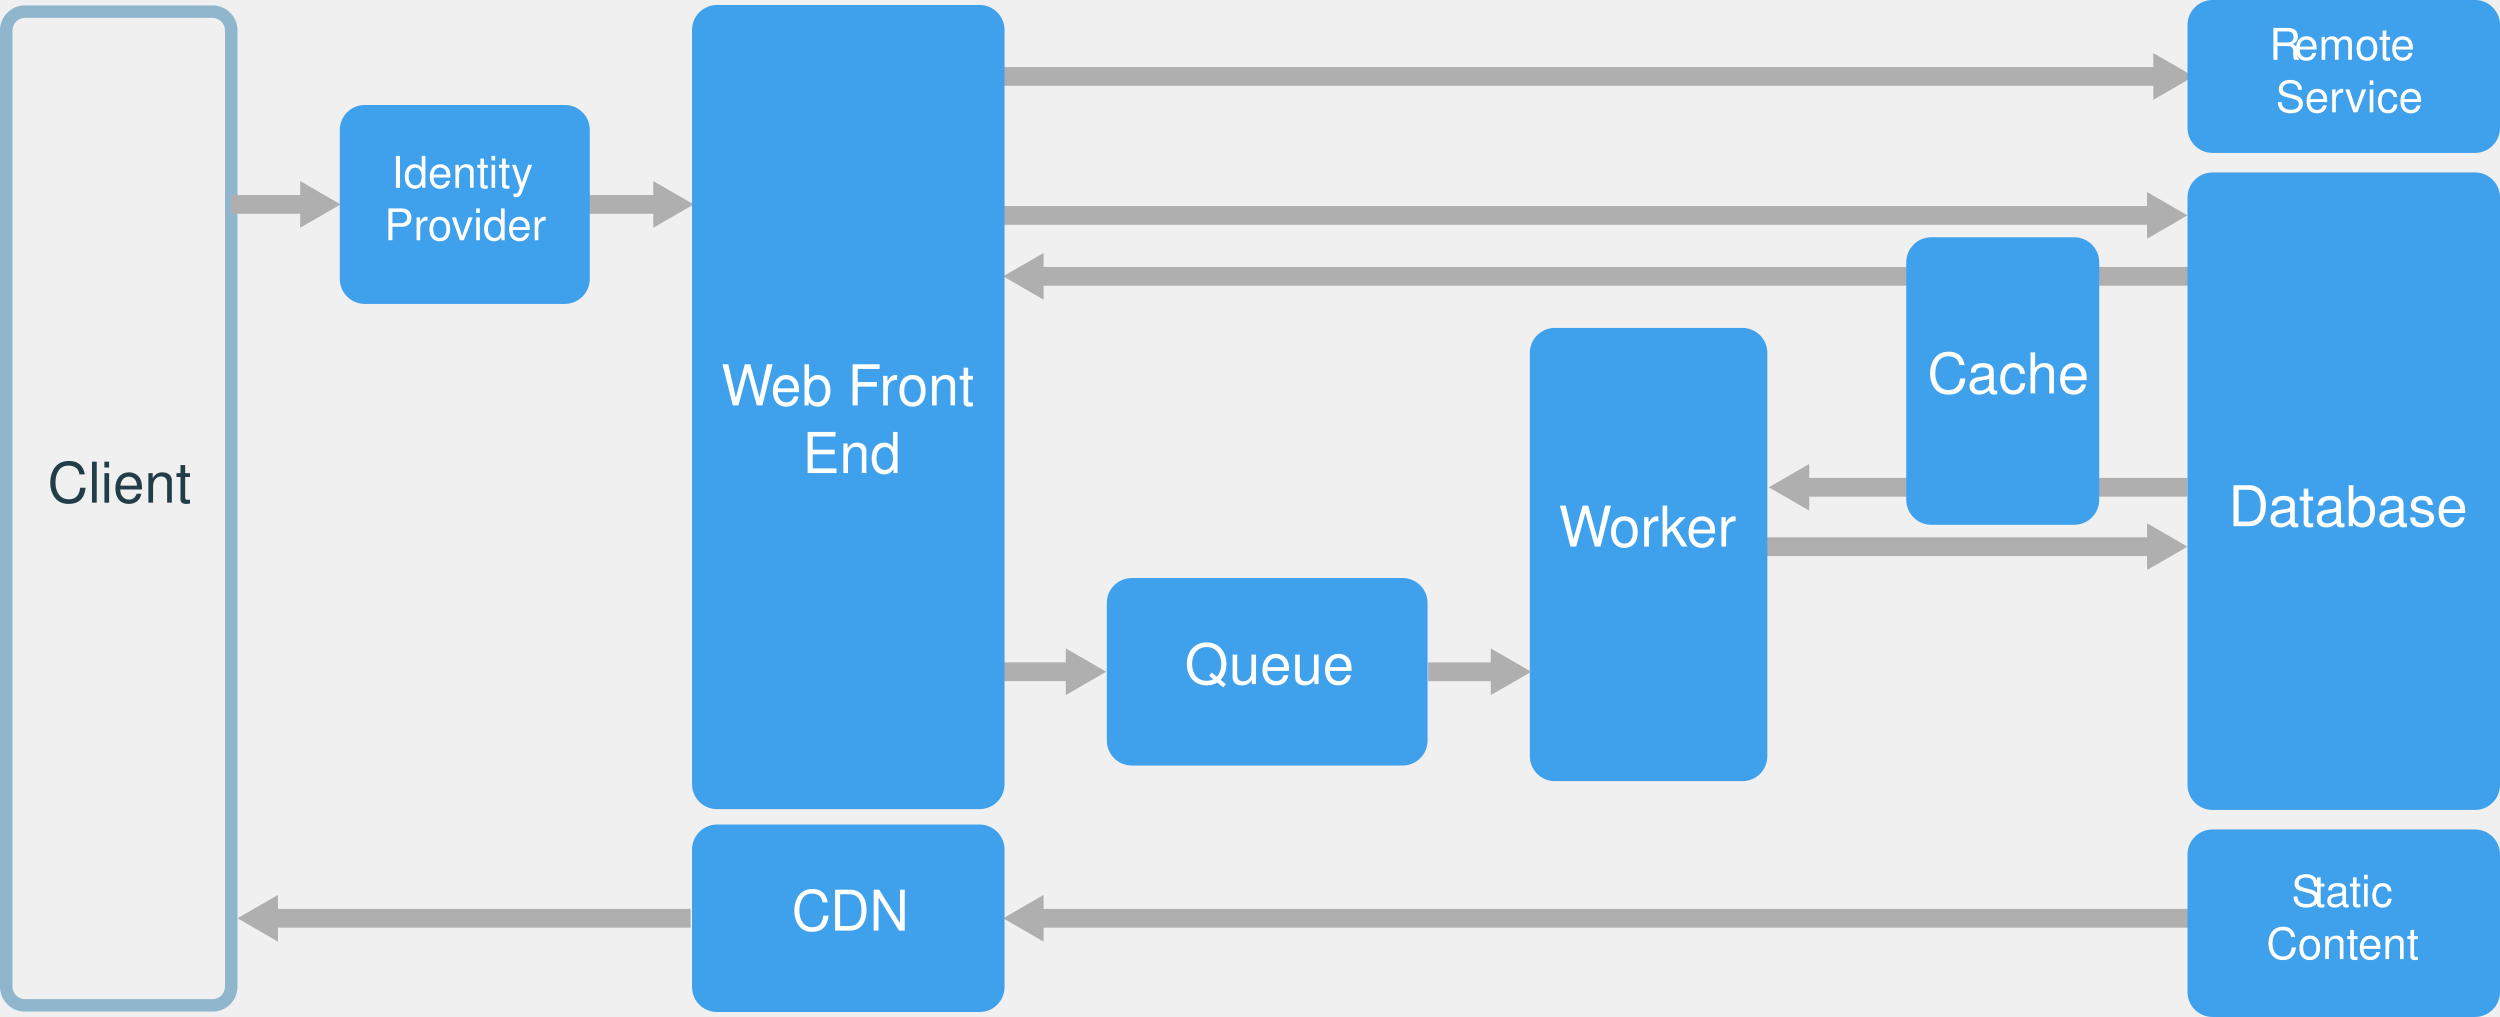
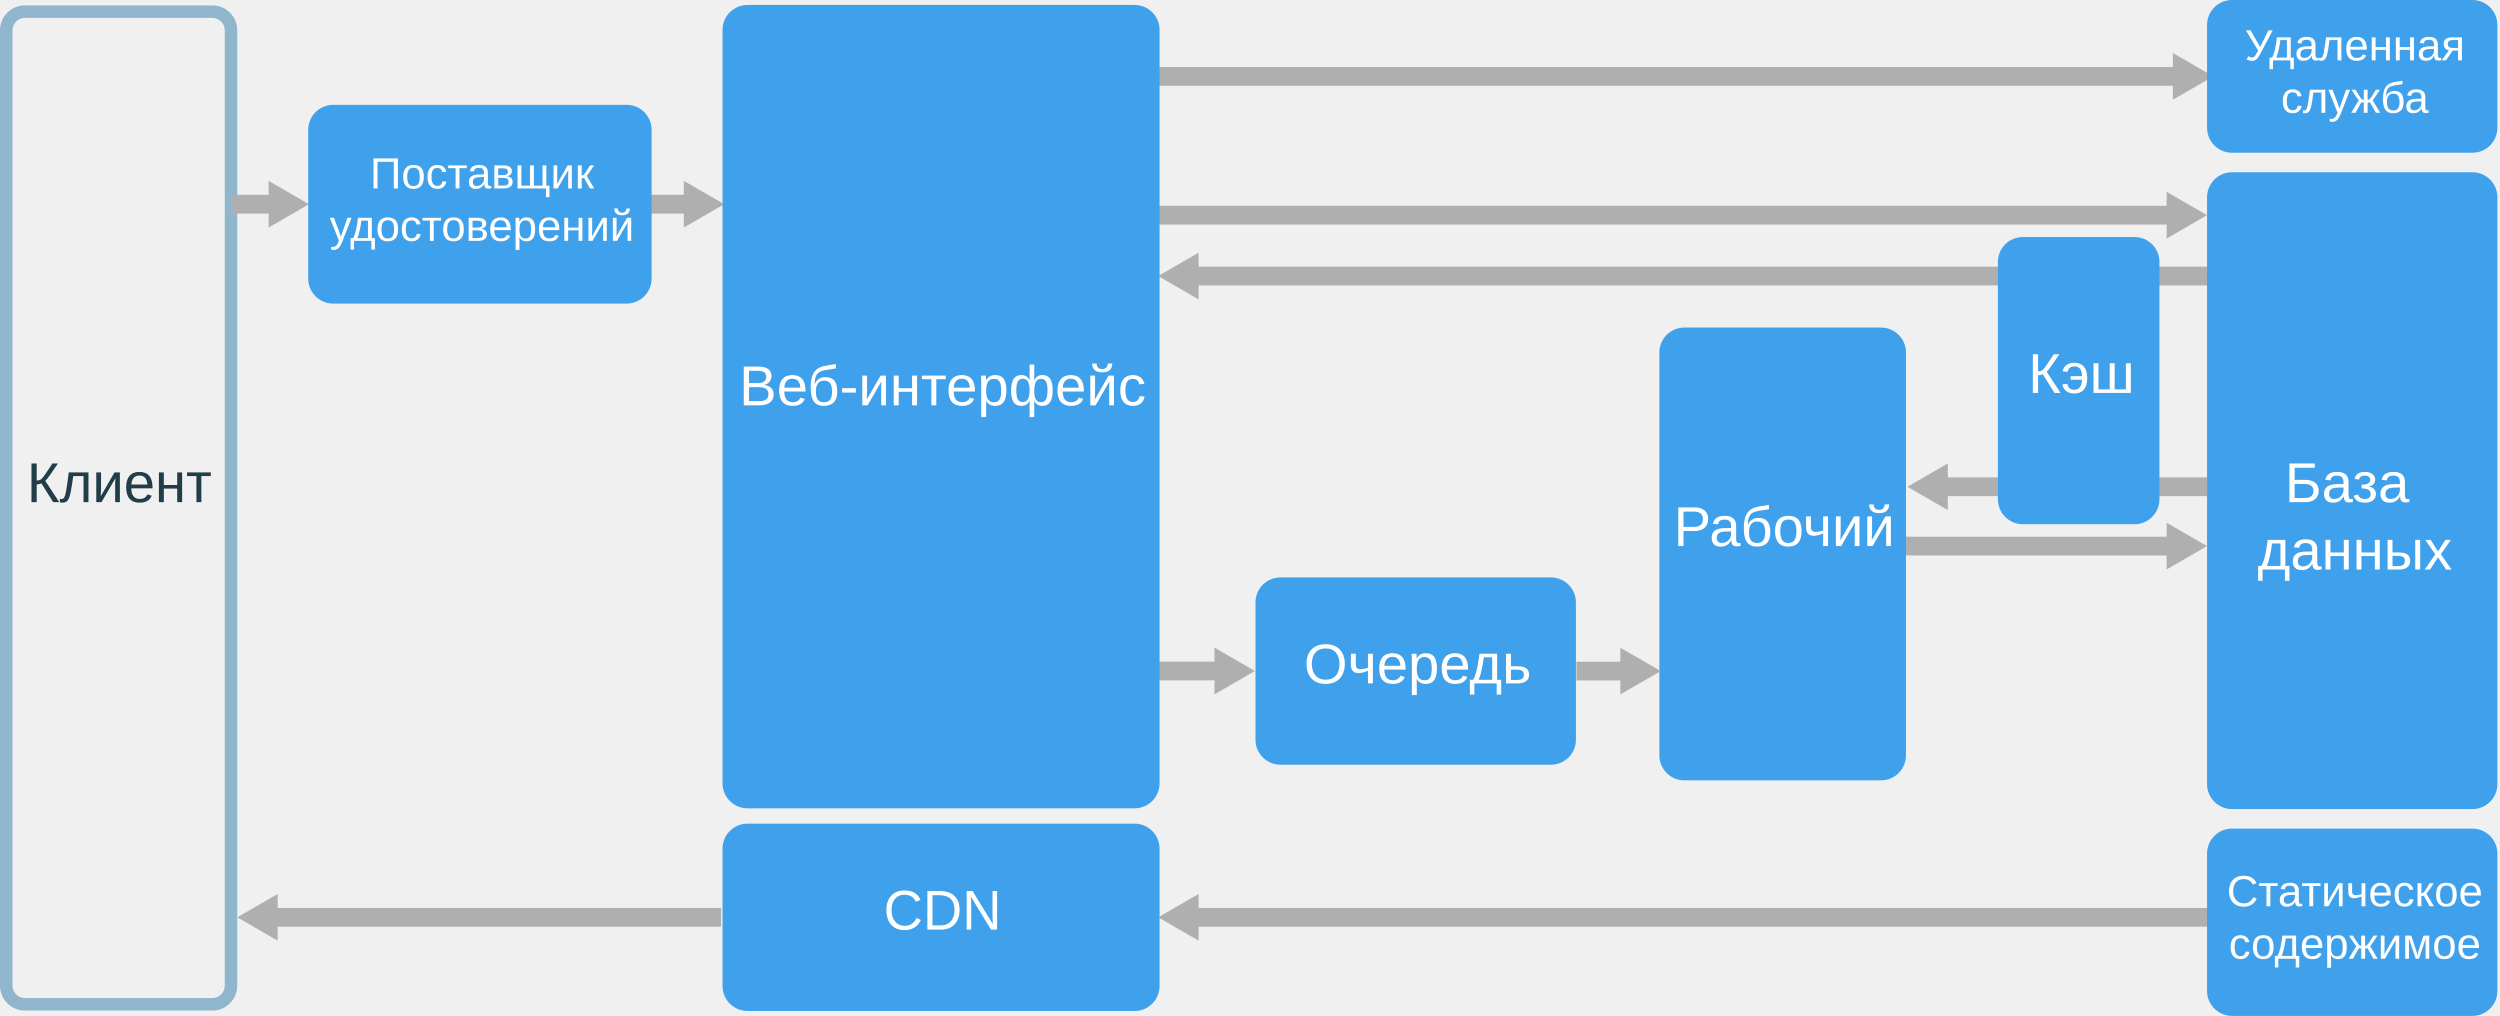
- <svg xmlns="http://www.w3.org/2000/svg" id="Layer_1" data-name="Layer 1" width="800" height="325.43" viewBox="0 0 800 325.43">
+ <svg xmlns="http://www.w3.org/2000/svg" viewBox="0 0 800.84 325.43">
  <defs>
-     <style>
- text{font-family:segoe-ui_normal,Segoe UI,Segoe,Segoe WP,Helvetica Neue,Helvetica,sans-serif;}.cls-1,.cls-3{fill:none;stroke:#afafaf;stroke-width:6px;}.cls-1{stroke-miterlimit:10;}.cls-2{fill:#afafaf;}.cls-3{stroke-linejoin:bevel;}.cls-4{fill:#3fa0ec;}.cls-5,.cls-8{font-size:18px;}.cls-12,.cls-14,.cls-5,.cls-9{fill:#fff;}.cls-6{letter-spacing:-0.04em;}.cls-7{fill:#8fb6cc;}.cls-8{fill:#213d47;}.cls-9{font-size:14px;}.cls-10{letter-spacing:-0.03em;}.cls-11{letter-spacing:-0.03em;}.cls-12{font-size:18.04px;}.cls-13{letter-spacing:-0.04em;}.cls-14{font-size:17.97px;}</style>
+     <style>.cls-1,.cls-3{fill:none;stroke:#afafaf;stroke-width:6px;}.cls-1{stroke-miterlimit:10;}.cls-2{fill:#afafaf;}.cls-3{stroke-linejoin:bevel;}.cls-4{fill:#3fa0ec;}.cls-5{fill:#8fb6cc;}.cls-11,.cls-6,.cls-9{isolation:isolate;}.cls-6,.cls-9{font-size:18px;}.cls-11,.cls-12,.cls-13,.cls-6{fill:#fff;}.cls-11,.cls-12,.cls-13,.cls-6,.cls-9{font-family:ArialMT, Arial;}.cls-7{letter-spacing:-0.03em;}.cls-8{letter-spacing:-0.02em;}.cls-9{fill:#213d47;}.cls-10{letter-spacing:-0.01em;}.cls-11{font-size:17.97px;}.cls-12{font-size:14px;}.cls-13{font-size:18.04px;}.cls-14{letter-spacing:-0.01em;}.cls-15{letter-spacing:-0.08em;}.cls-16{letter-spacing:0.01em;}.cls-17{letter-spacing:-0.02em;}</style>
  </defs>
-   <line class="cls-1" x1="576.76" y1="155.93" x2="700" y2="155.93" />
-   <polygon class="cls-2" points="578.95 163.41 566 155.93 578.95 148.45 578.95 163.41" />
-   <line class="cls-1" x1="331.76" y1="293.85" x2="703" y2="293.85" />
-   <polygon class="cls-2" points="333.95 301.33 321 293.85 333.95 286.37 333.95 301.33" />
-   <line class="cls-1" x1="564" y1="174.93" x2="689.24" y2="174.93" />
-   <polygon class="cls-2" points="687.05 182.41 700 174.93 687.05 167.45 687.05 182.41" />
-   <line class="cls-1" x1="331.76" y1="88.43" x2="706.01" y2="88.43" />
-   <polygon class="cls-2" points="333.95 95.91 320.99 88.42 333.95 80.95 333.95 95.91" />
-   <line class="cls-1" x1="321" y1="68.93" x2="689.24" y2="68.93" />
-   <polygon class="cls-2" points="687.05 76.41 700 68.92 687.05 61.45 687.05 76.41" />
-   <line class="cls-3" x1="320.99" y1="24.46" x2="691.24" y2="24.46" />
-   <polygon class="cls-2" points="689.05 31.94 702.01 24.46 689.05 16.98 689.05 31.94" />
-   <line class="cls-1" x1="188" y1="65.41" x2="211.24" y2="65.41" />
-   <polygon class="cls-2" points="209.05 72.89 222 65.41 209.05 57.94 209.05 72.89" />
-   <rect class="cls-4" x="489.55" y="104.93" width="76" height="145.04" rx="8" ry="8" />
-   <text class="cls-5" transform="translate(498.78 174.92)">
-     <tspan class="cls-6">W</tspan>
-     <tspan x="16.11" y="0">orker</tspan>
-   </text>
-   <path class="cls-7" d="M68,156.79a4,4,0,0,1,4,4v306a4,4,0,0,1-4,4H8a4,4,0,0,1-4-4v-306a4,4,0,0,1,4-4H68m0-4H8a8,8,0,0,0-8,8v306a8,8,0,0,0,8,8H68a8,8,0,0,0,8-8v-306a8,8,0,0,0-8-8Z" transform="translate(0 -151.07)" />
-   <text class="cls-8" transform="translate(15.22 160.85)">Client</text>
-   <line class="cls-1" x1="74" y1="65.41" x2="98.24" y2="65.41" />
-   <polygon class="cls-2" points="96.05 72.89 109 65.41 96.05 57.94 96.05 72.89" />
-   <line class="cls-1" x1="321" y1="214.95" x2="343.24" y2="214.95" />
-   <polygon class="cls-2" points="341.05 222.43 354 214.95 341.05 207.47 341.05 222.43" />
-   <rect class="cls-4" x="700" width="100" height="48.93" rx="8" ry="8" />
-   <text class="cls-9" transform="translate(726.19 19.14)">
-     <tspan class="cls-10">R</tspan>
-     <tspan x="7.96" y="0">emote</tspan>
-     <tspan x="2.05" y="16.8">Service</tspan>
-   </text>
-   <rect class="cls-4" x="700" y="265.43" width="100" height="60" rx="8" ry="8" />
-   <text class="cls-9" transform="translate(733.27 290.11)">
-     <tspan class="cls-11">S</tspan>
-     <tspan x="6.99" y="0">tatic</tspan>
-     <tspan x="-8.04" y="16.8">Content</tspan>
-   </text>
-   <rect class="cls-4" x="700" y="55.18" width="100" height="204" rx="8" ry="8" />
-   <text class="cls-5" transform="translate(713.09 168.38)">Database</text>
-   <rect class="cls-4" x="354.18" y="184.97" width="102.64" height="60" rx="8" ry="8" />
-   <text class="cls-5" transform="translate(379.11 218.92)">Queue</text>
-   <rect class="cls-4" x="221.45" y="1.59" width="100" height="257.34" rx="8" ry="8" />
-   <text class="cls-12" transform="translate(230.81 129.72) scale(0.98 1)">
-     <tspan class="cls-13">W</tspan>
-     <tspan x="16.14" y="0">eb Front</tspan>
-     <tspan x="26.57" y="21.65">End</tspan>
-   </text>
-   <rect class="cls-4" x="221.45" y="263.85" width="100" height="60" rx="8" ry="8" />
-   <text class="cls-14" transform="translate(253.35 297.79) scale(0.97 1)">CDN</text>
-   <rect class="cls-4" x="108.73" y="33.59" width="80" height="63.66" rx="8" ry="8" />
-   <text class="cls-9" transform="translate(125.29 60.09)">Identity<tspan x="-2.29" y="16.8">Provider</tspan>
-   </text>
-   <line class="cls-1" x1="457" y1="214.97" x2="479.24" y2="214.97" />
-   <polygon class="cls-2" points="477.05 222.45 490 214.97 477.05 207.49 477.05 222.45" />
-   <line class="cls-1" x1="86.76" y1="293.85" x2="221" y2="293.85" />
-   <polygon class="cls-2" points="88.95 301.33 76 293.85 88.95 286.37 88.95 301.33" />
-   <rect class="cls-4" x="610" y="75.93" width="61.75" height="92" rx="8" ry="8" />
-   <text class="cls-5" transform="translate(616.77 125.88)">Cache</text>
+   <g id="Shapes">
+     <line class="cls-1" x1="621.76" y1="155.93" x2="707" y2="155.93" />
+     <polygon class="cls-2" points="623.95 163.41 611 155.93 623.95 148.45 623.95 163.41" />
+     <line class="cls-1" x1="381.76" y1="293.85" x2="710" y2="293.85" />
+     <polygon class="cls-2" points="383.95 301.33 371 293.85 383.95 286.37 383.95 301.33" />
+     <line class="cls-1" x1="609" y1="174.93" x2="696.24" y2="174.93" />
+     <polygon class="cls-2" points="694.05 182.41 707 174.93 694.05 167.45 694.05 182.41" />
+     <line class="cls-1" x1="381.76" y1="88.43" x2="713.01" y2="88.43" />
+     <polygon class="cls-2" points="383.95 95.91 370.99 88.42 383.95 80.95 383.95 95.91" />
+     <line class="cls-1" x1="371" y1="68.93" x2="696.24" y2="68.93" />
+     <polygon class="cls-2" points="694.05 76.41 707 68.92 694.05 61.45 694.05 76.41" />
+     <line class="cls-3" x1="370.99" y1="24.46" x2="698.24" y2="24.46" />
+     <polygon class="cls-2" points="696.05 31.94 709.01 24.46 696.05 16.98 696.05 31.94" />
+     <line class="cls-1" x1="208" y1="65.41" x2="221.24" y2="65.41" />
+     <polygon class="cls-2" points="219.05 72.89 232 65.41 219.05 57.94 219.05 72.89" />
+     <rect class="cls-4" x="531.55" y="104.93" width="79" height="145.04" rx="8" ry="8" />
+     <path class="cls-5" d="M68,5.72a4,4,0,0,1,4,4v306a4,4,0,0,1-4,4H8a4,4,0,0,1-4-4V9.72a4,4,0,0,1,4-4H68m0-4H8a8,8,0,0,0-8,8v306a8,8,0,0,0,8,8H68a8,8,0,0,0,8-8V9.72A8,8,0,0,0,68,1.72Z" />
+     <line class="cls-1" x1="74" y1="65.41" x2="88.24" y2="65.41" />
+     <polygon class="cls-2" points="86.05 72.89 99 65.41 86.05 57.94 86.05 72.89" />
+     <line class="cls-1" x1="371" y1="214.95" x2="391.24" y2="214.95" />
+     <polygon class="cls-2" points="389.05 222.43 402 214.95 389.05 207.47 389.05 222.43" />
+     <rect class="cls-4" x="707" width="93" height="48.93" rx="8" ry="8" />
+     <rect class="cls-4" x="707" y="265.43" width="93" height="60" rx="8" ry="8" />
+     <rect class="cls-4" x="707" y="55.18" width="93" height="204" rx="8" ry="8" />
+     <rect class="cls-4" x="402.18" y="184.97" width="102.64" height="60" rx="8" ry="8" />
+     <rect class="cls-4" x="231.45" y="1.59" width="140" height="257.34" rx="8" ry="8" />
+     <rect class="cls-4" x="231.45" y="263.85" width="140" height="60" rx="8" ry="8" />
+     <rect class="cls-4" x="98.73" y="33.59" width="110" height="63.66" rx="8" ry="8" />
+     <line class="cls-1" x1="505" y1="214.97" x2="521.24" y2="214.97" />
+     <polygon class="cls-2" points="519.05 222.45 532 214.97 519.05 207.49 519.05 222.45" />
+     <line class="cls-1" x1="86.76" y1="293.85" x2="231" y2="293.85" />
+     <polygon class="cls-2" points="88.95 301.33 76 293.85 88.95 286.37 88.95 301.33" />
+     <rect class="cls-4" x="640" y="75.93" width="51.75" height="92" rx="8" ry="8" />
+   </g>
+   <g id="Layer_2" data-name="Layer 2">
+     <text class="cls-6" transform="translate(536.13 174.93)">
+       <tspan class="cls-7">Р</tspan>
+       <tspan x="11.41" y="0">аб</tspan>
+       <tspan class="cls-8" x="31.73" y="0">о</tspan>
+       <tspan x="41.34" y="0">чий</tspan>
+     </text>
+     <text class="cls-9" transform="translate(8.6 160.85)">Клиент</text>
+     <text class="cls-6" transform="translate(731.9 160.85)">Б<tspan class="cls-10" x="11.81" y="0">а</tspan>
+       <tspan x="21.62" y="0">за </tspan>
+       <tspan x="-8.72" y="21.6">данных</tspan>
+     </text>
+     <text class="cls-6" transform="translate(417.66 218.92)">Очер<tspan class="cls-8" x="43.4" y="0">е</tspan>
+       <tspan x="53.02" y="0">дь</tspan>
+     </text>
+     <text class="cls-11" transform="translate(283.06 297.79) scale(0.97 1)">CDN</text>
+     <text class="cls-6" transform="translate(649.71 125.88)">Кэш</text>
+     <text class="cls-12" transform="translate(118.5 60.37)">Пос<tspan class="cls-10" x="24.85" y="0">т</tspan>
+       <tspan x="31.1" y="0">авщик </tspan>
+       <tspan class="cls-7" x="-12.88" y="16.8">у</tspan>
+       <tspan x="-6.34" y="16.8">дос</tspan>
+       <tspan class="cls-10" x="16.61" y="16.8">т</tspan>
+       <tspan x="22.87" y="16.8">о</tspan>
+       <tspan class="cls-10" x="30.66" y="16.8">в</tspan>
+       <tspan x="37.94" y="16.8">ерений</tspan>
+     </text>
+     <text class="cls-13" transform="translate(236.77 129.85)">В<tspan class="cls-14" x="12.03" y="0">е</tspan>
+       <tspan x="21.86" y="0">б-ин</tspan>
+       <tspan class="cls-14" x="58.24" y="0">т</tspan>
+       <tspan x="66.3" y="0">ерфейс</tspan>
+     </text>
+     <text class="cls-12" transform="translate(719.07 19.34)">
+       <tspan class="cls-15">У</tspan>
+       <tspan x="7.8" y="0">даленная </tspan>
+       <tspan x="11.6" y="16.8">сл</tspan>
+       <tspan class="cls-16" x="26.77" y="16.8">уж</tspan>
+       <tspan class="cls-17" x="43.45" y="16.8">б</tspan>
+       <tspan x="51.15" y="16.8">а</tspan>
+     </text>
+     <text class="cls-12" transform="translate(713.33 290.31)">С<tspan class="cls-10" x="10.11" y="0">т</tspan>
+       <tspan class="cls-8" x="16.37" y="0">а</tspan>
+       <tspan x="23.84" y="0">тичес</tspan>
+       <tspan class="cls-16" x="60.16" y="0">к</tspan>
+       <tspan x="66.44" y="0">ое </tspan>
+       <tspan class="cls-16" x="0.63" y="16.8">с</tspan>
+       <tspan class="cls-8" x="7.78" y="16.8">о</tspan>
+       <tspan x="15.26" y="16.8">держимое</tspan>
+     </text>
+   </g>
</svg>
